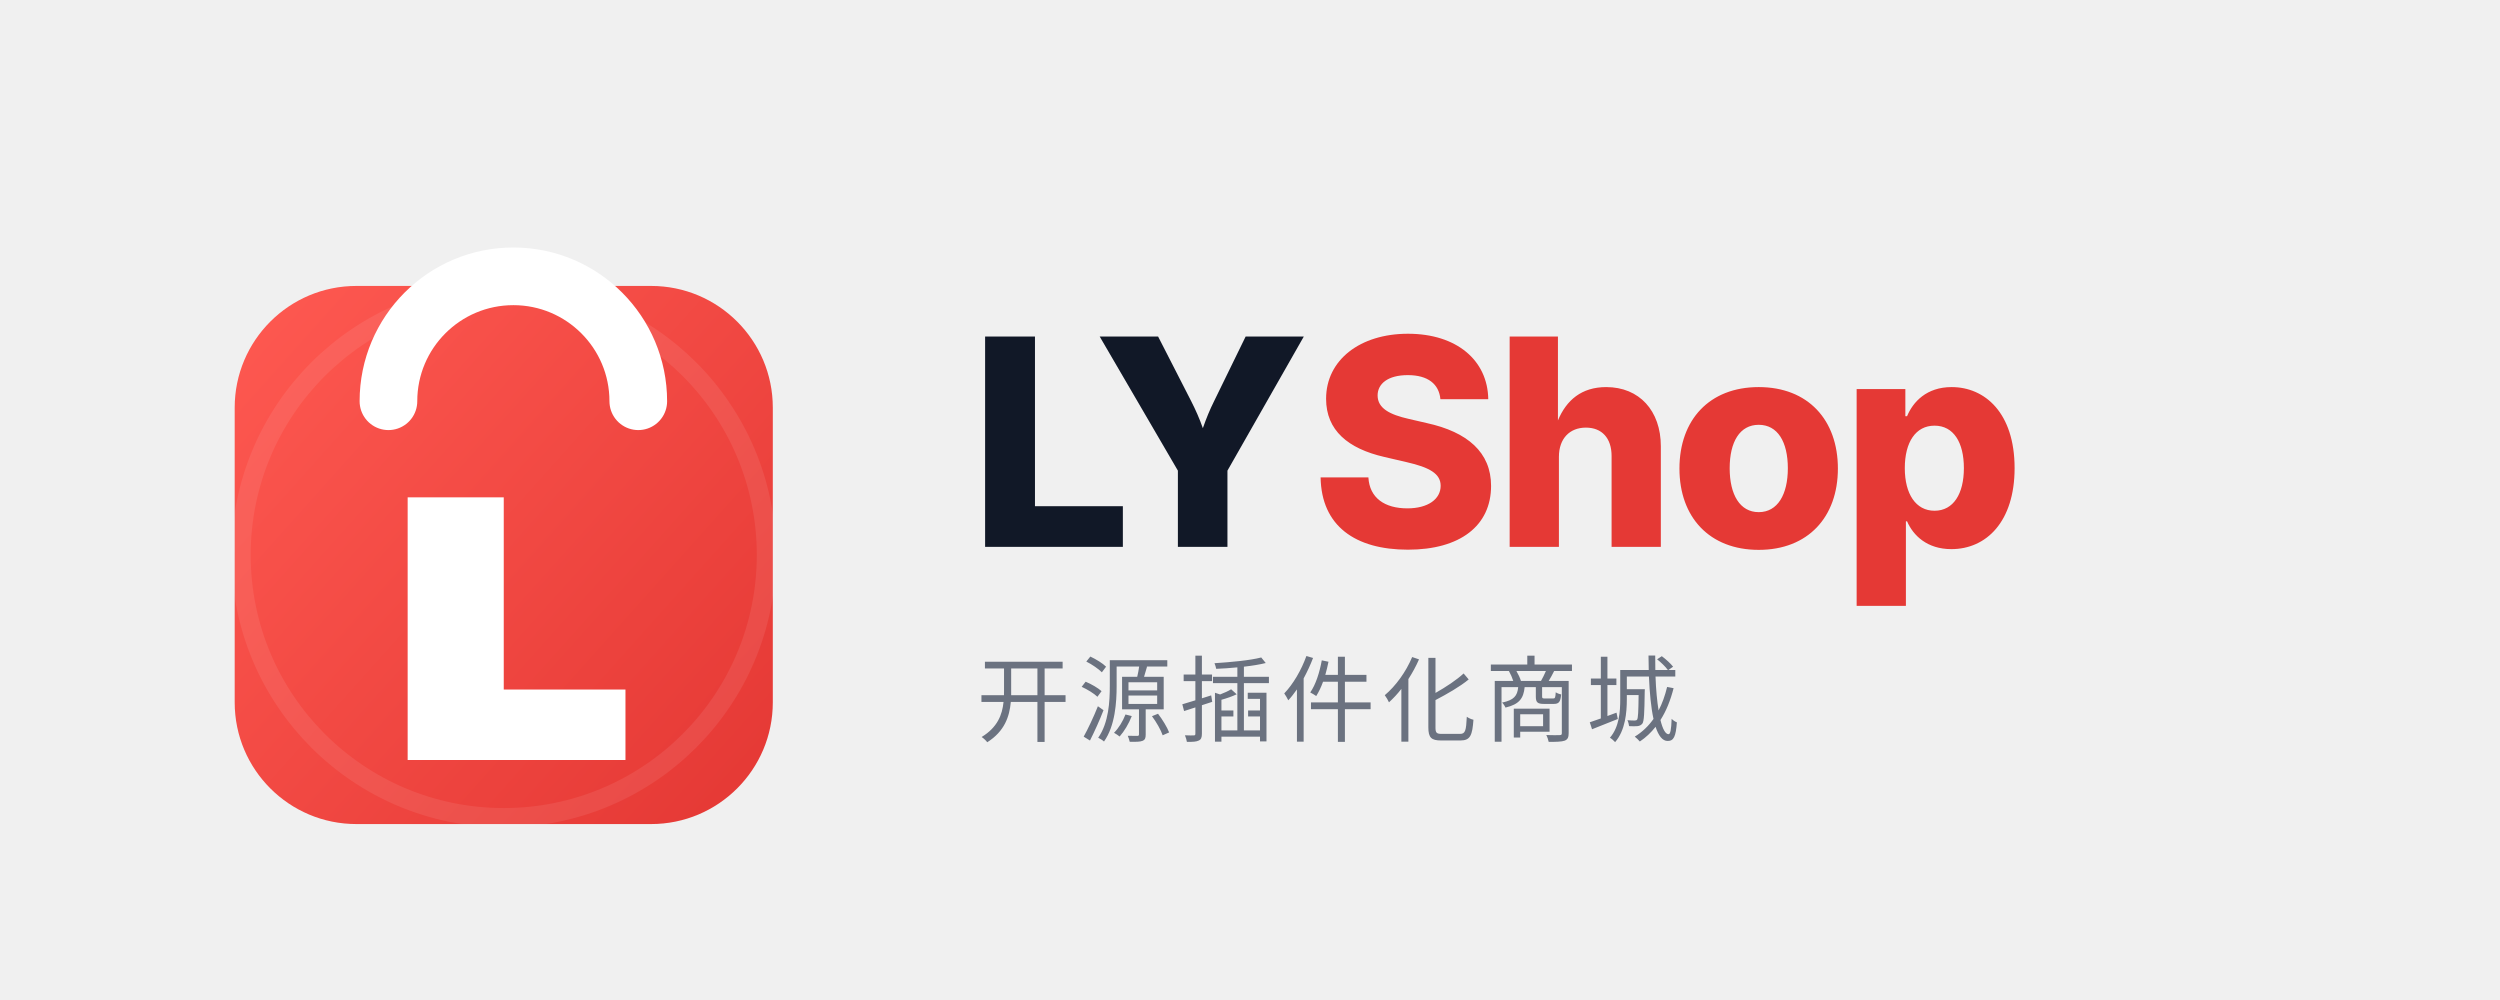
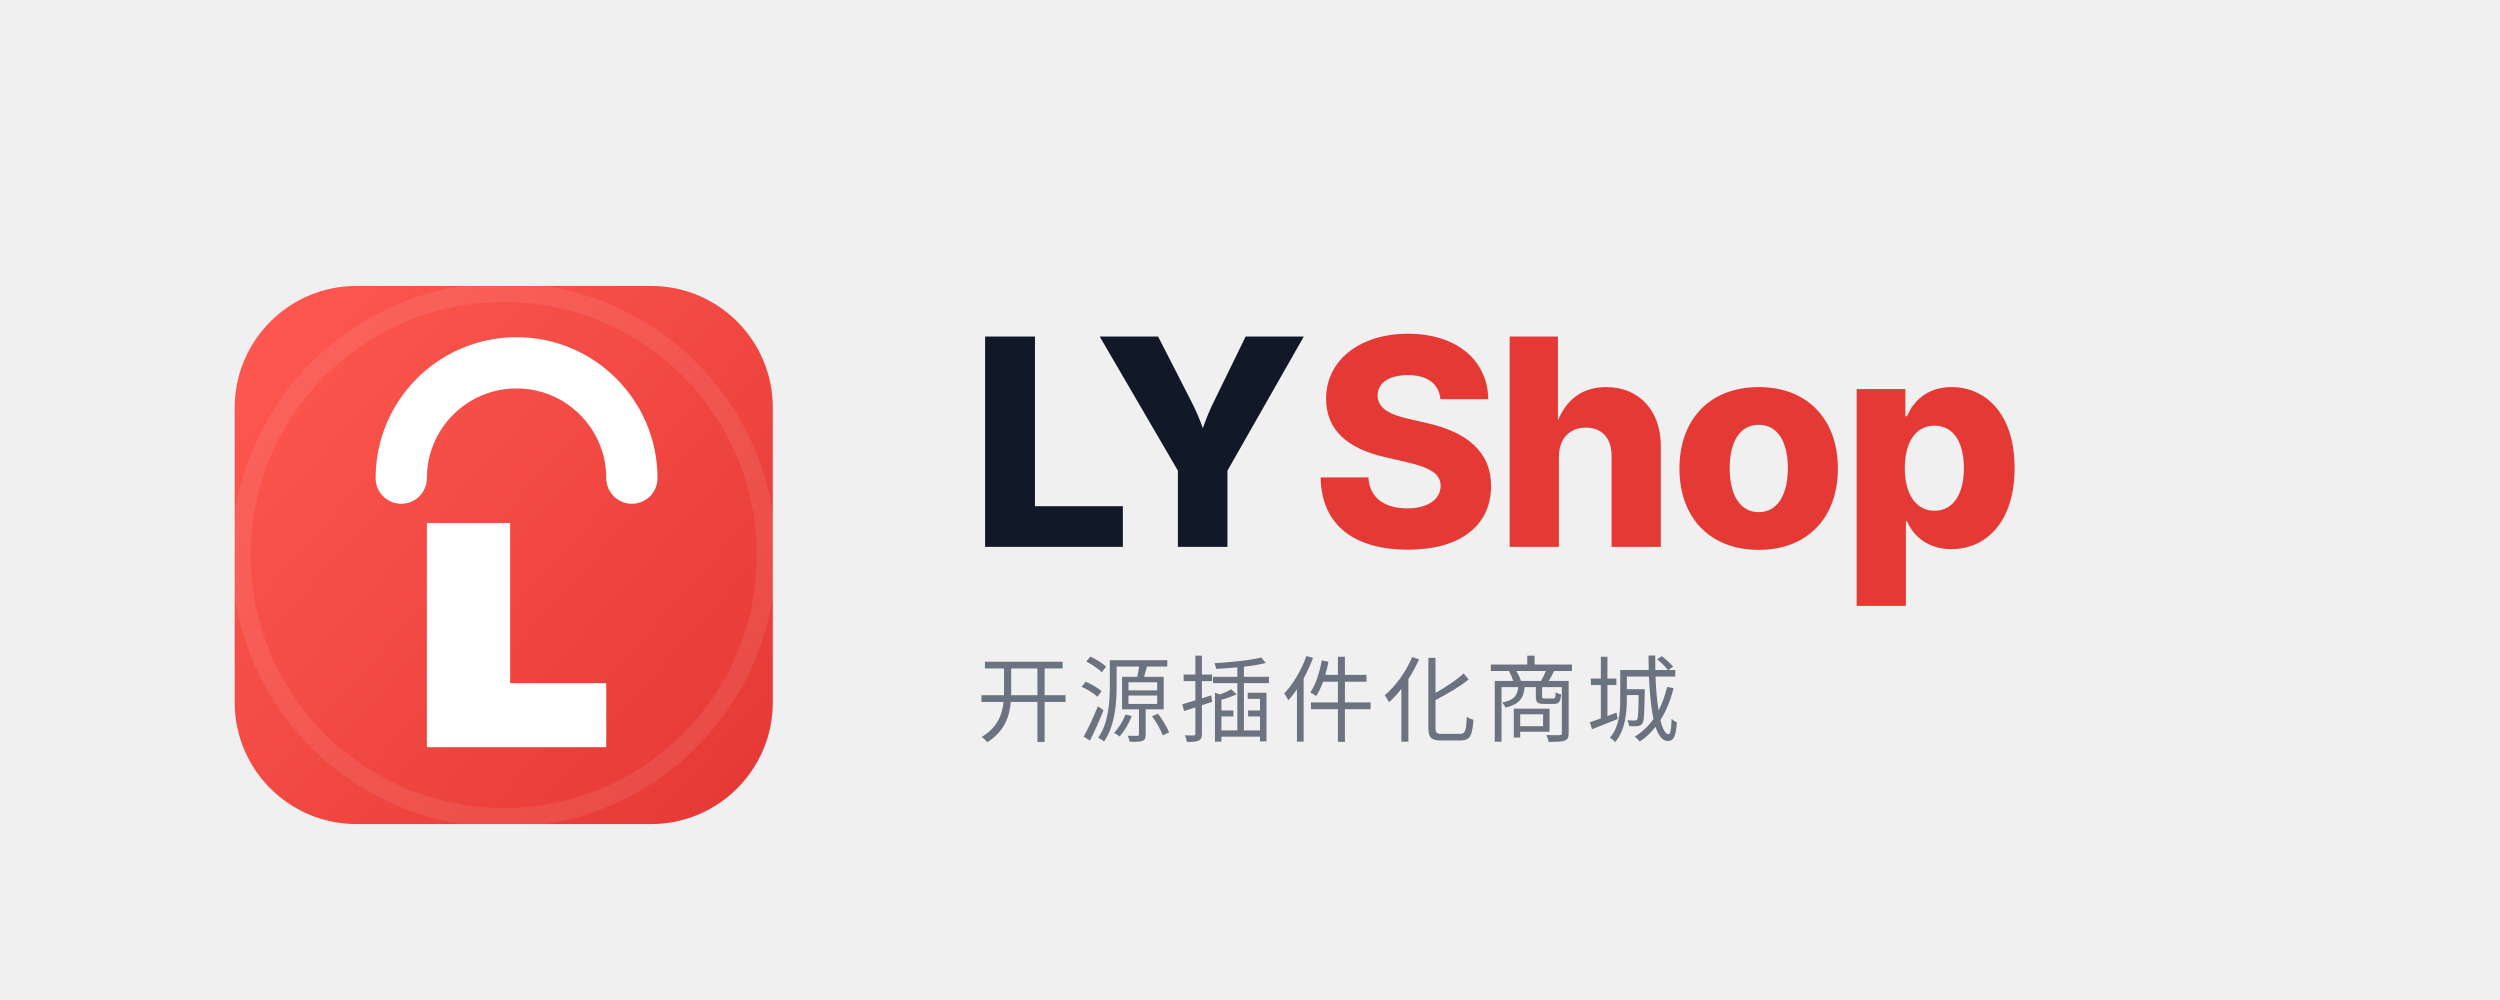
<svg xmlns="http://www.w3.org/2000/svg" width="640" height="256" viewBox="0 0 640 256" fill="none">
  <defs>
    <linearGradient id="bg" x1="42" y1="56" x2="214" y2="210" gradientUnits="userSpaceOnUse">
      <stop offset="0" stop-color="#FF5A52" />
      <stop offset="1" stop-color="#E53935" />
    </linearGradient>
  </defs>
  <g transform="translate(24 24) scale(0.82)">
    <rect x="44" y="60" width="168" height="168" rx="38" fill="url(#bg)" />
-     <path d="M92 96C92 74.46 109.46 57 131 57C152.54 57 170 74.46 170 96" stroke="#FFFFFF" stroke-width="18" stroke-linecap="round" />
-     <path d="M98 126H128V186H166V208H98V126Z" fill="#FFFFFF" />
+     <path d="M96 120C96 100.12 112.12 84 132 84C151.88 84 168 100.12 168 120" stroke="#FFFFFF" stroke-width="16" stroke-linecap="round" />
+     <path d="M104 134H130V184H160V204H104V134Z" fill="#FFFFFF" />
    <circle cx="128" cy="144" r="82" stroke="#FFFFFF" stroke-opacity="0.08" stroke-width="6" />
  </g>
  <text x="248" y="140" fill="#111827" font-size="74" font-weight="800" letter-spacing="-2" font-family="Inter, 'PingFang SC', 'Microsoft YaHei', sans-serif">
    LY<tspan fill="#E53935">Shop</tspan>
  </text>
  <text x="250" y="188" fill="#6B7280" font-size="24" font-weight="500" letter-spacing="2" font-family="Inter, 'PingFang SC', 'Microsoft YaHei', sans-serif">
    开源插件化商城
  </text>
</svg>
